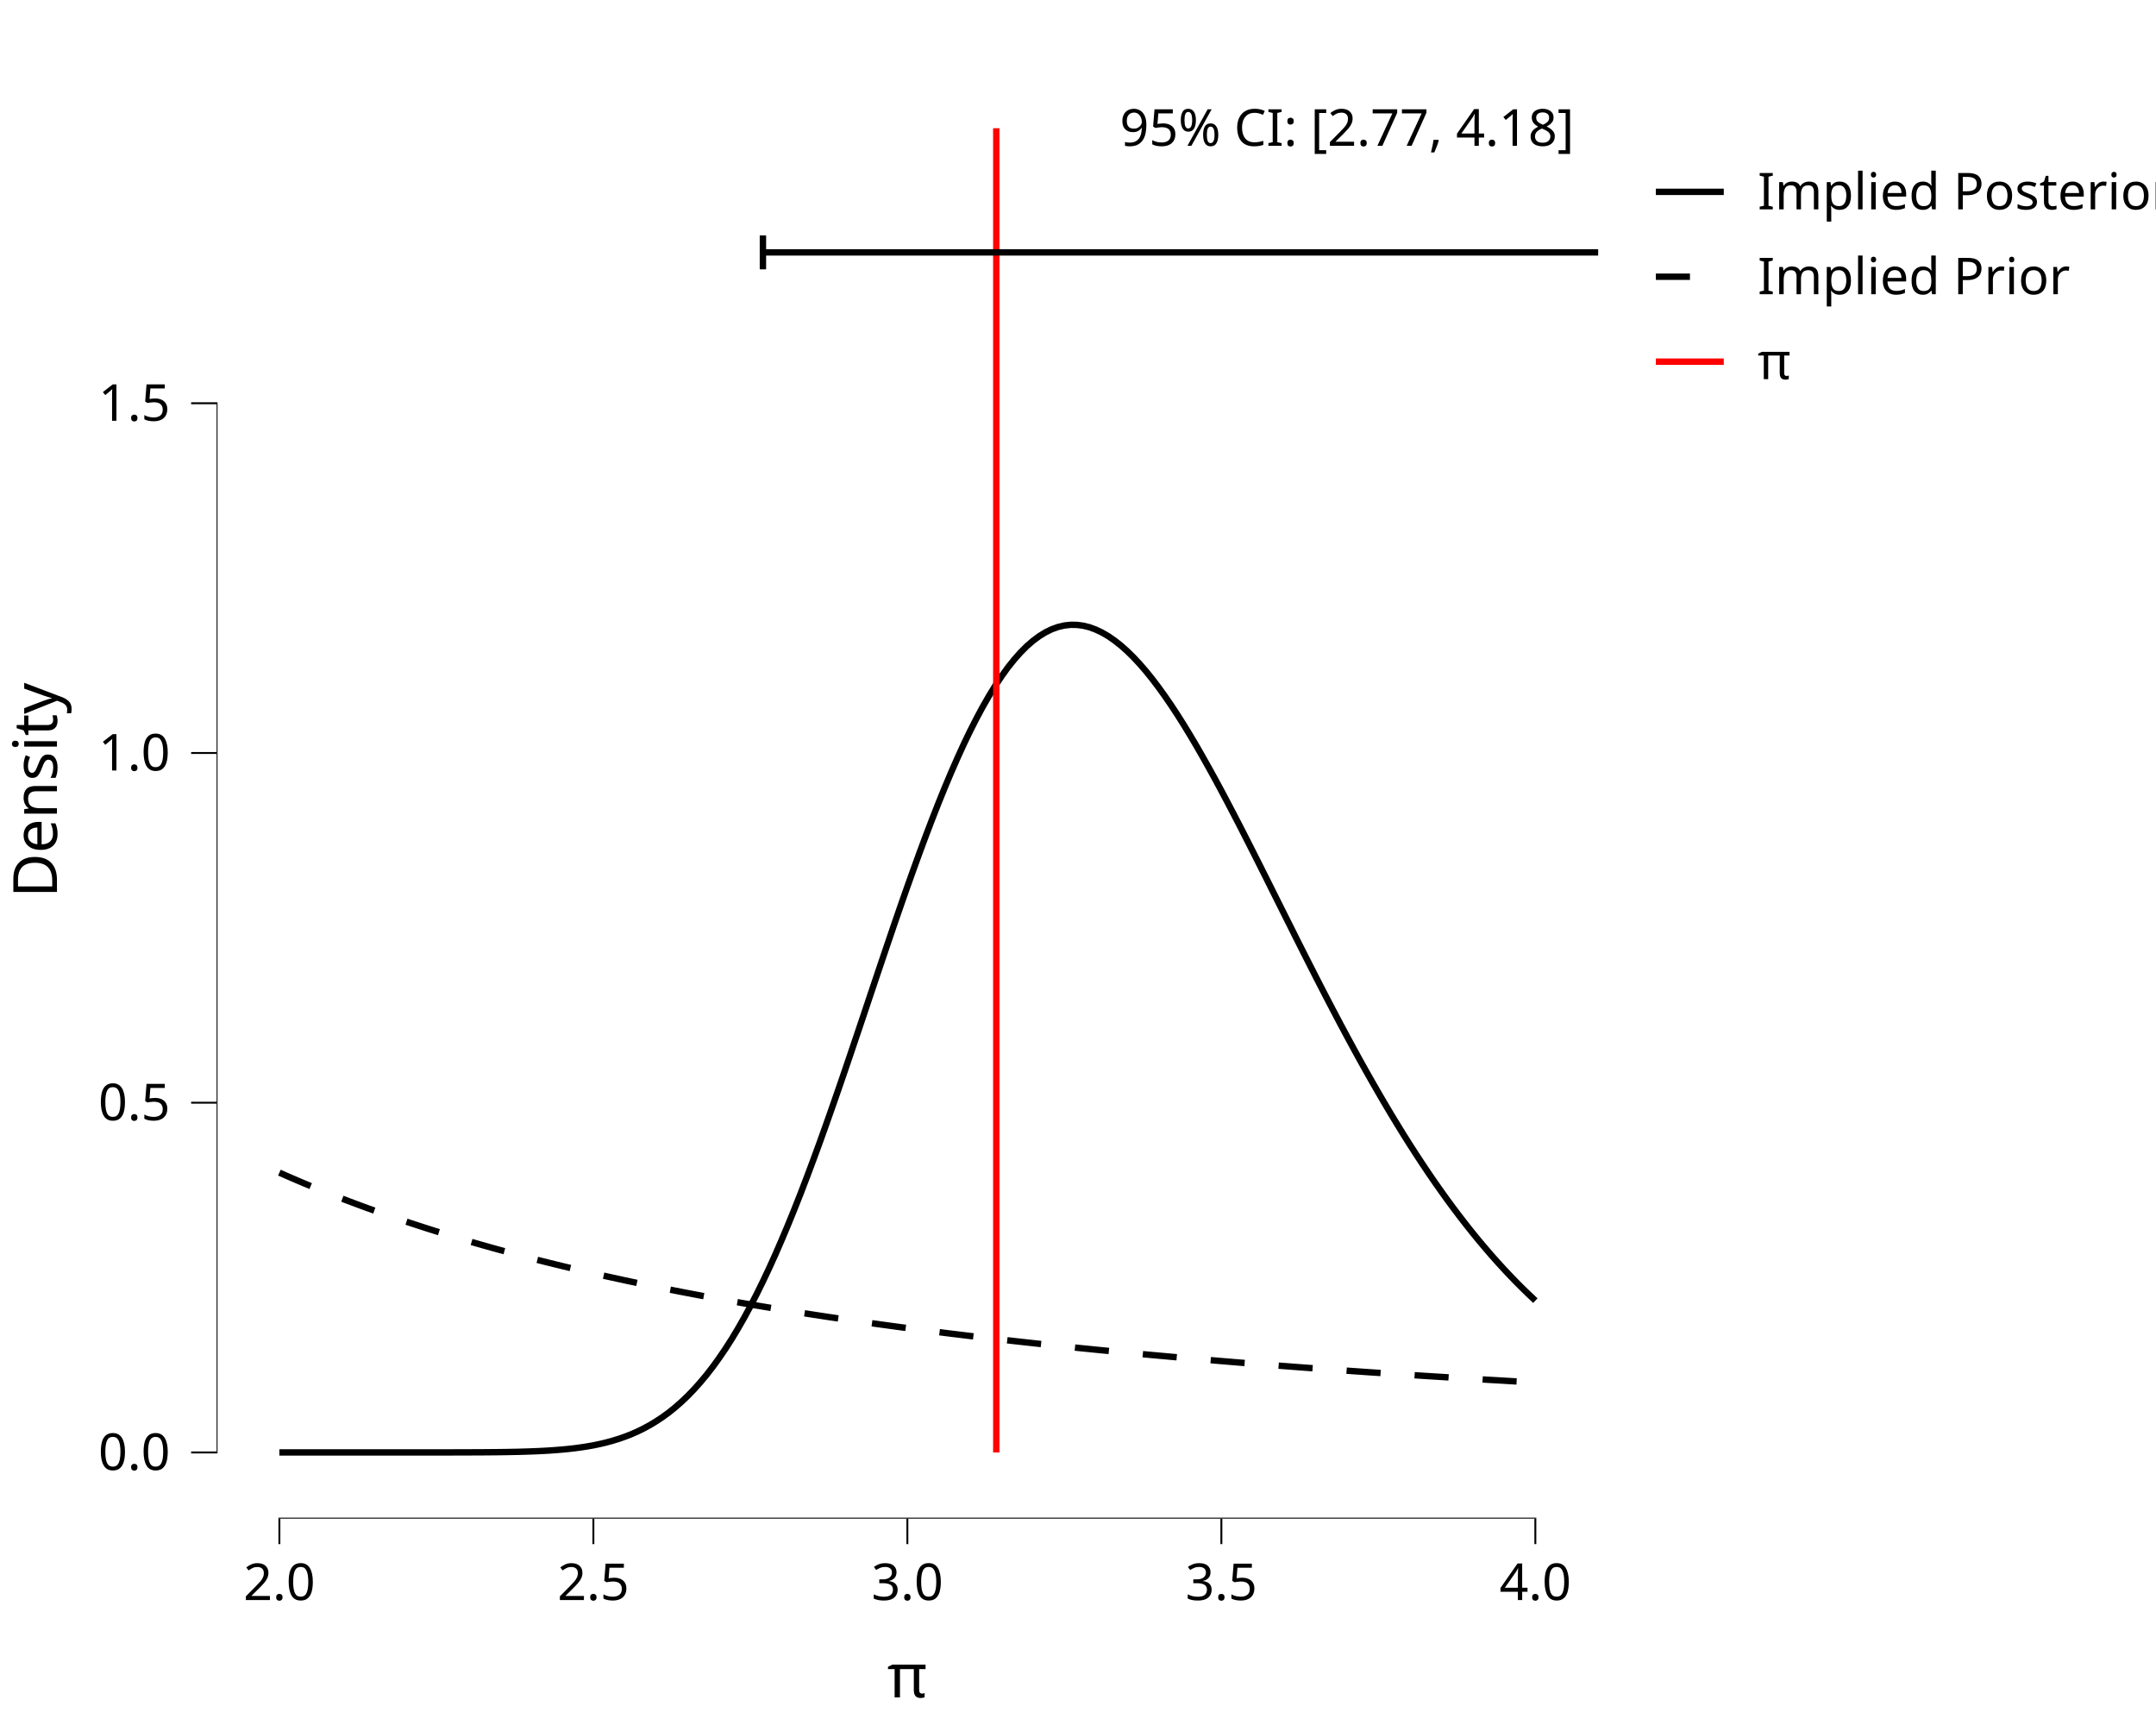
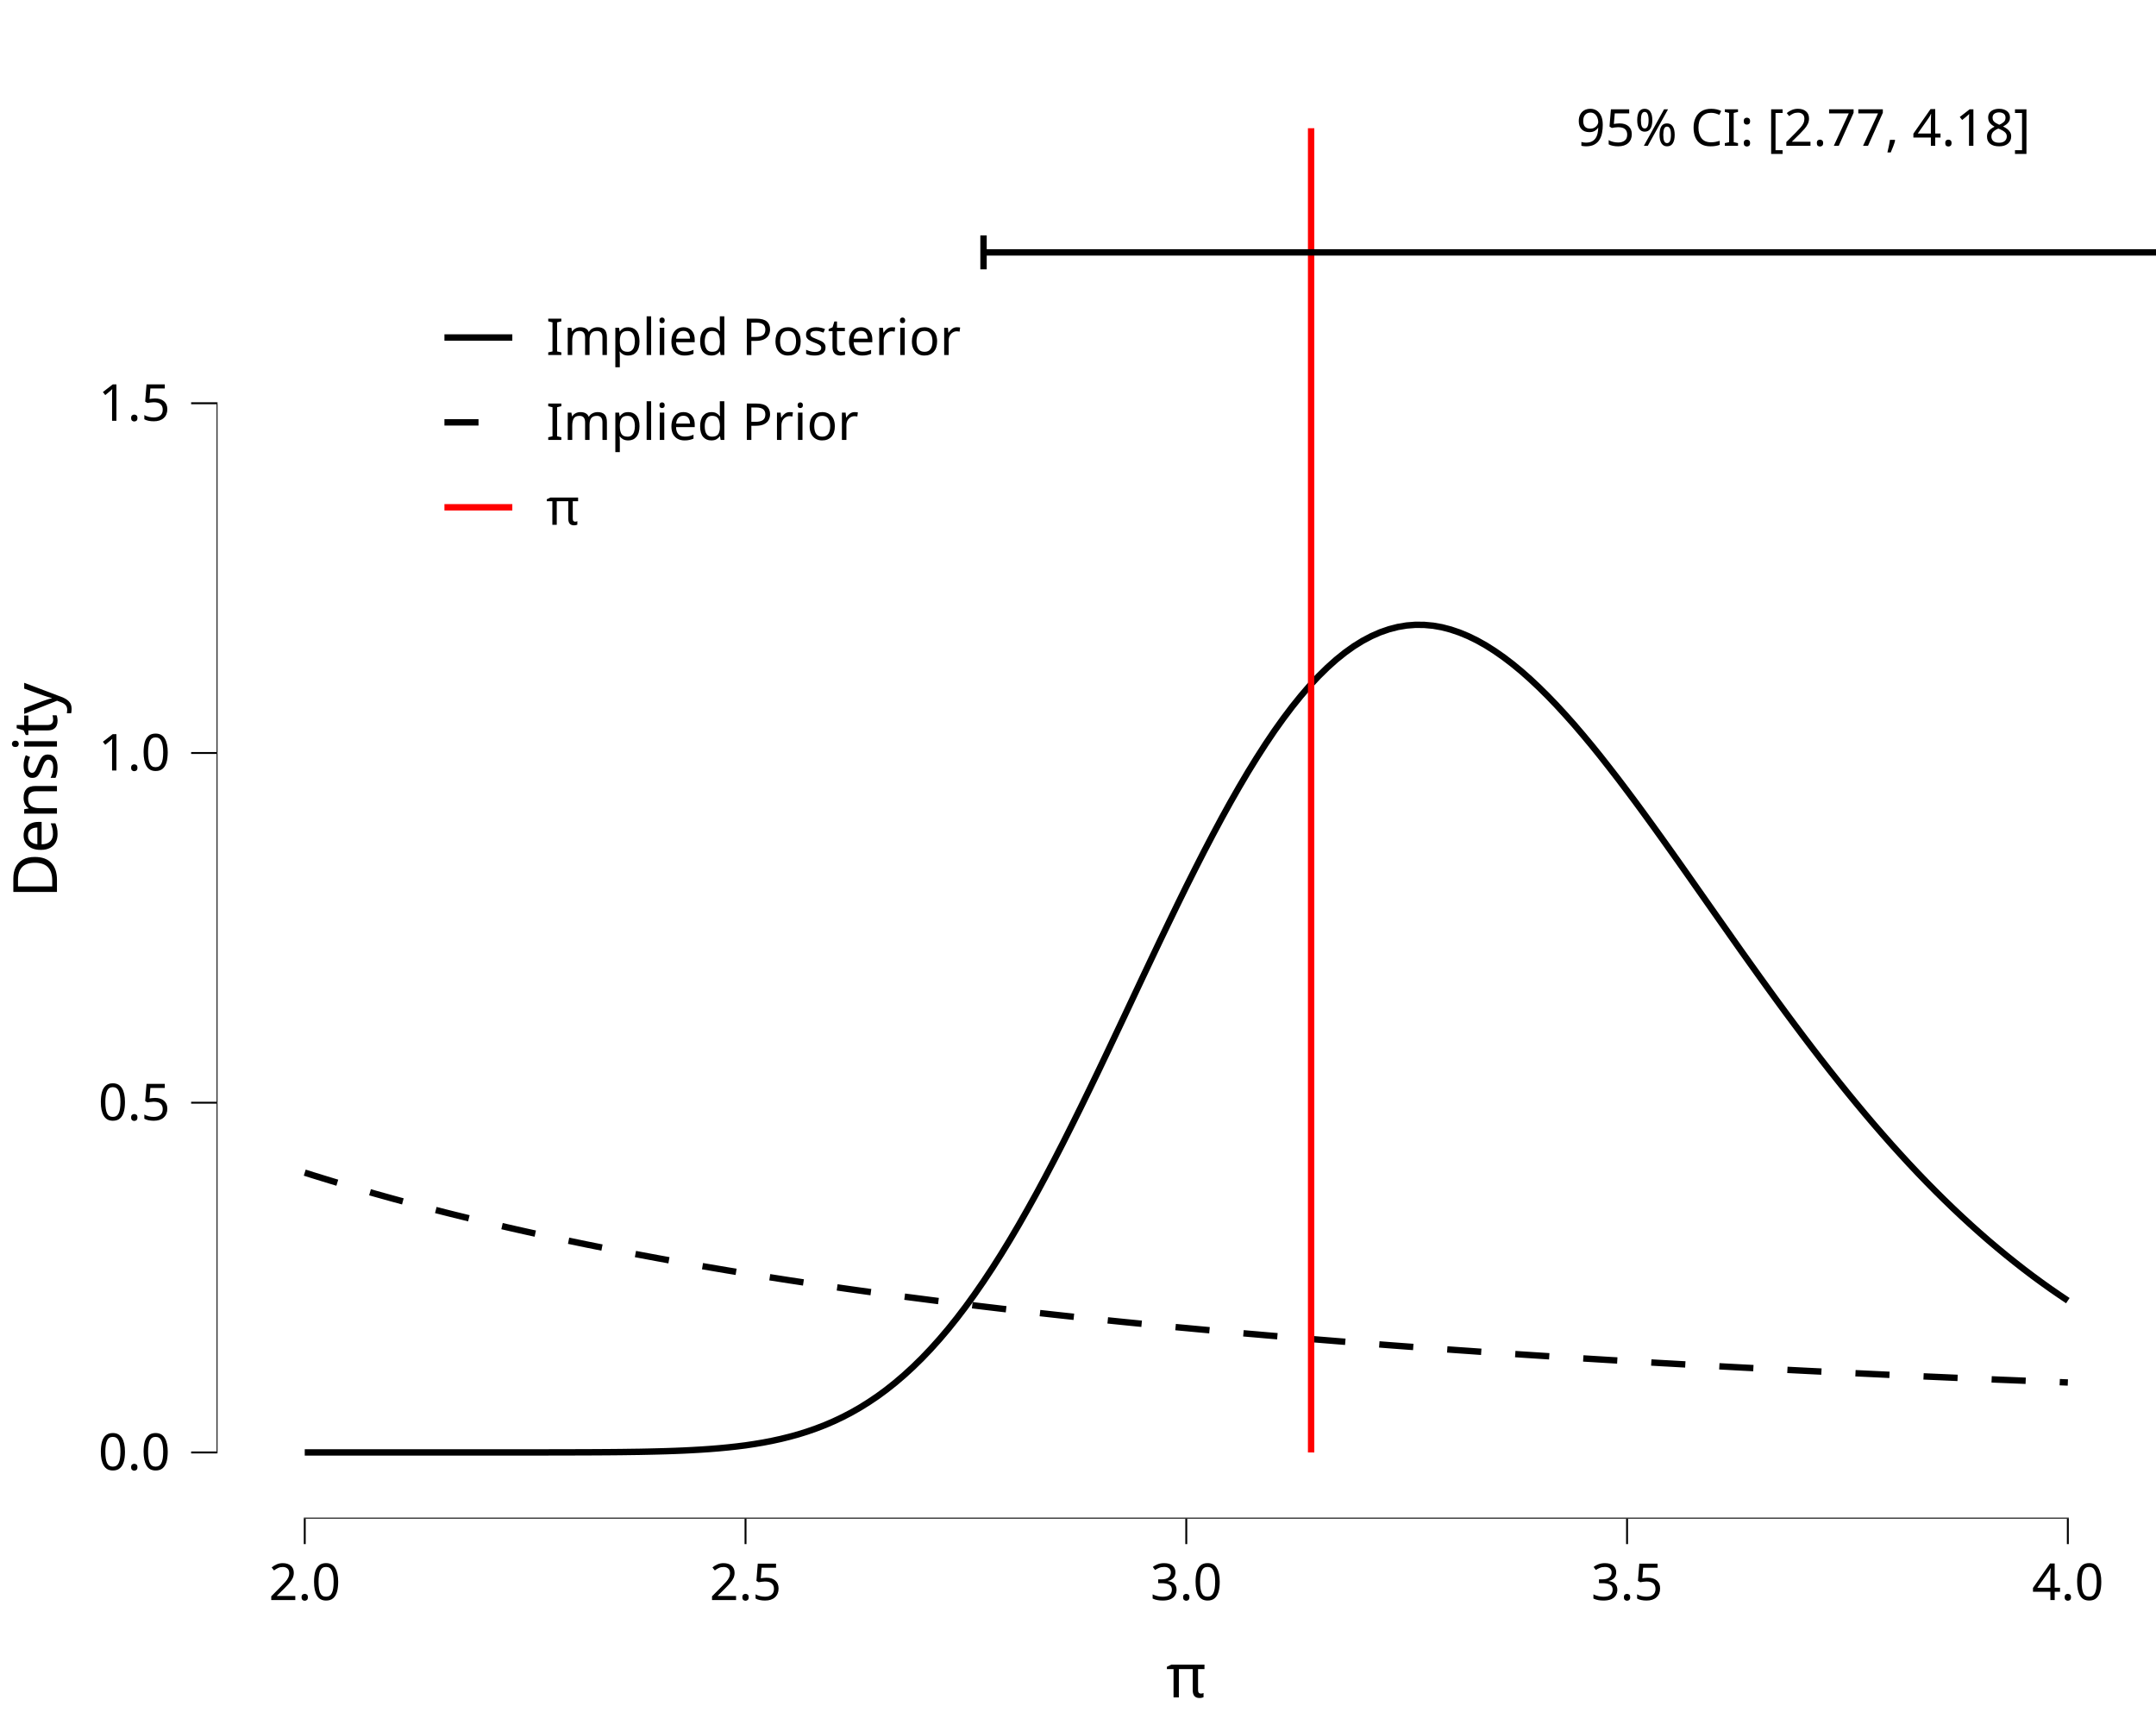
<svg xmlns="http://www.w3.org/2000/svg" class="svglite" data-engine-version="2.0" width="720.00pt" height="576.00pt" viewBox="0 0 720.00 576.00">
  <defs>
    <style type="text/css">
    .svglite line, .svglite polyline, .svglite polygon, .svglite path, .svglite rect, .svglite circle {
      fill: none;
      stroke: #000000;
      stroke-linecap: round;
      stroke-linejoin: round;
      stroke-miterlimit: 10.00;
    }
  </style>
  </defs>
  <rect width="100%" height="100%" style="stroke: none; fill: #FFFFFF;" />
  <defs>
    <clipPath id="cpMC4wMHw3MjAuMDB8MC4wMHw1NzYuMDA=">
      <rect x="0.00" y="0.00" width="720.00" height="576.00" />
    </clipPath>
  </defs>
  <g clip-path="url(#cpMC4wMHw3MjAuMDB8MC4wMHw1NzYuMDA=)">
    <rect x="0.00" y="0.00" width="720.00" height="576.00" style="stroke-width: 10.67; stroke: none;" />
  </g>
  <defs>
-     <clipPath id="cpNzIuMzN8NTMzLjcxfDIwLjcxfDUwNy4wOQ==">
-       <rect x="72.33" y="20.71" width="461.38" height="486.39" />
+     <clipPath id="cpNzIuMzN8NzIwLjAwfDIwLjcxfDUwNy4wOQ==">
+       <rect x="72.33" y="20.71" width="647.67" height="486.39" />
    </clipPath>
  </defs>
-   <g clip-path="url(#cpNzIuMzN8NTMzLjcxfDIwLjcxfDUwNy4wOQ==)">
-     <rect x="72.33" y="20.71" width="461.38" height="486.39" style="stroke-width: 10.67; stroke: none;" />
-     <polyline points="93.30,484.99 95.40,484.99 97.50,484.99 99.59,484.99 101.69,484.99 103.79,484.99 105.88,484.99 107.98,484.99 110.08,484.99 112.18,484.99 114.27,484.99 116.37,484.99 118.47,484.99 120.56,484.99 122.66,484.99 124.76,484.99 126.86,484.99 128.95,484.99 131.05,484.99 133.15,484.99 135.24,484.98 137.34,484.98 139.44,484.98 141.54,484.98 143.63,484.98 145.73,484.98 147.83,484.98 149.92,484.98 152.02,484.97 154.12,484.97 156.22,484.96 158.31,484.95 160.41,484.94 162.51,484.93 164.60,484.91 166.70,484.89 168.80,484.86 170.90,484.82 172.99,484.78 175.09,484.72 177.19,484.65 179.29,484.57 181.38,484.47 183.48,484.35 185.58,484.20 187.67,484.03 189.77,483.83 191.87,483.59 193.97,483.31 196.06,482.99 198.16,482.62 200.26,482.18 202.35,481.69 204.45,481.12 206.55,480.48 208.65,479.75 210.74,478.94 212.84,478.02 214.94,476.99 217.03,475.86 219.13,474.59 221.23,473.20 223.33,471.67 225.42,469.99 227.52,468.15 229.62,466.16 231.71,464.00 233.81,461.66 235.91,459.14 238.01,456.44 240.10,453.55 242.20,450.47 244.30,447.20 246.39,443.73 248.49,440.06 250.59,436.19 252.69,432.12 254.78,427.87 256.88,423.42 258.98,418.79 261.07,413.97 263.17,408.98 265.27,403.82 267.37,398.51 269.46,393.05 271.56,387.44 273.66,381.72 275.75,375.87 277.85,369.92 279.95,363.89 282.05,357.78 284.14,351.61 286.24,345.40 288.34,339.16 290.43,332.91 292.53,326.66 294.63,320.43 296.73,314.24 298.82,308.10 300.92,302.03 303.02,296.04 305.12,290.16 307.21,284.39 309.31,278.75 311.41,273.25 313.50,267.92 315.60,262.75 317.70,257.77 319.80,252.99 321.89,248.41 323.99,244.05 326.09,239.92 328.18,236.02 330.28,232.36 332.38,228.95 334.48,225.80 336.57,222.90 338.67,220.27 340.77,217.90 342.86,215.80 344.96,213.98 347.06,212.42 349.16,211.13 351.25,210.11 353.35,209.35 355.45,208.86 357.54,208.63 359.64,208.66 361.74,208.93 363.84,209.45 365.93,210.22 368.03,211.22 370.13,212.44 372.22,213.89 374.32,215.54 376.42,217.41 378.52,219.47 380.61,221.71 382.71,224.14 384.81,226.74 386.90,229.50 389.00,232.42 391.10,235.47 393.20,238.67 395.29,241.98 397.39,245.42 399.49,248.96 401.58,252.60 403.68,256.34 405.78,260.15 407.88,264.04 409.97,267.99 412.07,272.00 414.17,276.05 416.26,280.15 418.36,284.28 420.46,288.44 422.56,292.62 424.65,296.81 426.75,301.01 428.85,305.20 430.95,309.39 433.04,313.57 435.14,317.74 437.24,321.88 439.33,325.99 441.43,330.08 443.53,334.13 445.63,338.14 447.72,342.11 449.82,346.03 451.92,349.91 454.01,353.73 456.11,357.49 458.21,361.20 460.31,364.85 462.40,368.44 464.50,371.97 466.60,375.43 468.69,378.83 470.79,382.16 472.89,385.42 474.99,388.62 477.08,391.74 479.18,394.80 481.28,397.78 483.37,400.70 485.47,403.54 487.57,406.31 489.67,409.02 491.76,411.65 493.86,414.22 495.96,416.71 498.05,419.14 500.15,421.50 502.25,423.80 504.35,426.03 506.44,428.19 508.54,430.29 510.64,432.32 512.73,434.30 " style="stroke-width: 2.13; stroke-linecap: butt;" />
-     <polyline points="93.30,391.56 95.40,392.49 97.50,393.40 99.59,394.30 101.69,395.19 103.79,396.06 105.88,396.92 107.98,397.77 110.08,398.61 112.18,399.43 114.27,400.25 116.37,401.05 118.47,401.84 120.56,402.62 122.66,403.39 124.76,404.14 126.86,404.89 128.95,405.63 131.05,406.35 133.15,407.07 135.24,407.78 137.34,408.47 139.44,409.16 141.54,409.84 143.63,410.51 145.73,411.17 147.83,411.82 149.92,412.46 152.02,413.10 154.12,413.73 156.22,414.34 158.31,414.95 160.41,415.56 162.51,416.15 164.60,416.74 166.70,417.32 168.80,417.89 170.90,418.46 172.99,419.01 175.09,419.56 177.19,420.11 179.29,420.65 181.38,421.18 183.48,421.70 185.58,422.22 187.67,422.73 189.77,423.23 191.87,423.73 193.97,424.23 196.06,424.71 198.16,425.19 200.26,425.67 202.35,426.14 204.45,426.60 206.55,427.06 208.65,427.52 210.74,427.96 212.84,428.41 214.94,428.85 217.03,429.28 219.13,429.71 221.23,430.13 223.33,430.55 225.42,430.96 227.52,431.37 229.62,431.77 231.71,432.17 233.81,432.57 235.91,432.96 238.01,433.34 240.10,433.72 242.20,434.10 244.30,434.48 246.39,434.84 248.49,435.21 250.59,435.57 252.69,435.93 254.78,436.28 256.88,436.63 258.98,436.98 261.07,437.32 263.17,437.66 265.27,437.99 267.37,438.33 269.46,438.65 271.56,438.98 273.66,439.30 275.75,439.62 277.85,439.93 279.95,440.24 282.05,440.55 284.14,440.86 286.24,441.16 288.34,441.46 290.43,441.75 292.53,442.04 294.63,442.33 296.73,442.62 298.82,442.90 300.92,443.19 303.02,443.46 305.12,443.74 307.21,444.01 309.31,444.28 311.41,444.55 313.50,444.81 315.60,445.08 317.70,445.34 319.80,445.59 321.89,445.85 323.99,446.10 326.09,446.35 328.18,446.60 330.28,446.84 332.38,447.08 334.48,447.32 336.57,447.56 338.67,447.80 340.77,448.03 342.86,448.26 344.96,448.49 347.06,448.72 349.16,448.94 351.25,449.17 353.35,449.39 355.45,449.61 357.54,449.82 359.64,450.04 361.74,450.25 363.84,450.46 365.93,450.67 368.03,450.88 370.13,451.08 372.22,451.29 374.32,451.49 376.42,451.69 378.52,451.88 380.61,452.08 382.71,452.28 384.81,452.47 386.90,452.66 389.00,452.85 391.10,453.04 393.20,453.22 395.29,453.41 397.39,453.59 399.49,453.77 401.58,453.95 403.68,454.13 405.78,454.30 407.88,454.48 409.97,454.65 412.07,454.83 414.17,455.00 416.26,455.17 418.36,455.33 420.46,455.50 422.56,455.66 424.65,455.83 426.75,455.99 428.85,456.15 430.95,456.31 433.04,456.47 435.14,456.63 437.24,456.78 439.33,456.94 441.43,457.09 443.53,457.24 445.63,457.39 447.72,457.54 449.82,457.69 451.92,457.84 454.01,457.98 456.11,458.13 458.21,458.27 460.31,458.41 462.40,458.55 464.50,458.69 466.60,458.83 468.69,458.97 470.79,459.11 472.89,459.24 474.99,459.38 477.08,459.51 479.18,459.64 481.28,459.77 483.37,459.90 485.47,460.03 487.57,460.16 489.67,460.29 491.76,460.42 493.86,460.54 495.96,460.67 498.05,460.79 500.15,460.91 502.25,461.03 504.35,461.16 506.44,461.28 508.54,461.39 510.64,461.51 512.73,461.63 " style="stroke-width: 2.13; stroke-dasharray: 11.38,11.38; stroke-linecap: butt;" />
-     <polyline points="332.71,484.99 332.71,480.52 332.71,476.05 332.71,471.59 332.71,467.12 332.71,462.65 332.71,458.19 332.71,453.72 332.71,449.25 332.71,444.79 332.71,440.32 332.71,435.86 332.71,431.39 332.71,426.92 332.71,422.46 332.71,417.99 332.71,413.52 332.71,409.06 332.71,404.59 332.71,400.12 332.71,395.66 332.71,391.19 332.71,386.73 332.71,382.26 332.71,377.79 332.71,373.33 332.71,368.86 332.71,364.39 332.71,359.93 332.71,355.46 332.71,350.99 332.71,346.53 332.71,342.06 332.71,337.60 332.71,333.13 332.71,328.66 332.71,324.20 332.71,319.73 332.71,315.26 332.71,310.80 332.71,306.33 332.71,301.87 332.71,297.40 332.71,292.93 332.71,288.47 332.71,284.00 332.71,279.53 332.71,275.07 332.71,270.60 332.71,266.13 332.71,261.67 332.71,257.20 332.71,252.74 332.71,248.27 332.71,243.80 332.71,239.34 332.71,234.87 332.71,230.40 332.71,225.94 332.71,221.47 332.71,217.00 332.71,212.54 332.71,208.07 332.71,203.61 332.71,199.14 332.71,194.67 332.71,190.21 332.71,185.74 332.71,181.27 332.71,176.81 332.71,172.34 332.71,167.87 332.71,163.41 332.71,158.94 332.71,154.48 332.71,150.01 332.71,145.54 332.71,141.08 332.71,136.61 332.71,132.14 332.71,127.68 332.71,123.21 332.71,118.74 332.71,114.28 332.71,109.81 332.71,105.35 332.71,100.88 332.71,96.41 332.71,91.95 332.71,87.48 332.71,83.01 332.71,78.55 332.71,74.08 332.71,69.61 332.71,65.15 332.71,60.68 332.71,56.22 332.71,51.75 332.71,47.28 332.71,42.82 " style="stroke-width: 2.13; stroke: #FF0000; stroke-linecap: butt;" />
-     <line x1="92.98" y1="507.09" x2="513.05" y2="507.09" style="stroke-width: 0.64; stroke-linecap: butt;" />
+   <g clip-path="url(#cpNzIuMzN8NzIwLjAwfDIwLjcxfDUwNy4wOQ==)">
+     <rect x="72.33" y="20.71" width="647.67" height="486.39" style="stroke-width: 10.67; stroke: none;" />
+     <polyline points="101.77,484.99 104.71,484.99 107.66,484.99 110.60,484.99 113.54,484.99 116.49,484.99 119.43,484.99 122.38,484.99 125.32,484.99 128.26,484.99 131.21,484.99 134.15,484.99 137.10,484.99 140.04,484.99 142.98,484.99 145.93,484.99 148.87,484.99 151.82,484.99 154.76,484.99 157.70,484.99 160.65,484.98 163.59,484.98 166.54,484.98 169.48,484.98 172.42,484.98 175.37,484.98 178.31,484.98 181.26,484.98 184.20,484.97 187.14,484.97 190.09,484.96 193.03,484.95 195.98,484.94 198.92,484.93 201.86,484.91 204.81,484.89 207.75,484.86 210.70,484.82 213.64,484.78 216.58,484.72 219.53,484.65 222.47,484.57 225.42,484.47 228.36,484.35 231.30,484.20 234.25,484.03 237.19,483.83 240.14,483.59 243.08,483.31 246.02,482.99 248.97,482.62 251.91,482.18 254.85,481.69 257.80,481.12 260.74,480.48 263.69,479.75 266.63,478.94 269.57,478.02 272.52,476.99 275.46,475.86 278.41,474.59 281.35,473.20 284.29,471.67 287.24,469.99 290.18,468.15 293.13,466.16 296.07,464.00 299.01,461.66 301.96,459.14 304.90,456.44 307.85,453.55 310.79,450.47 313.73,447.20 316.68,443.73 319.62,440.06 322.57,436.19 325.51,432.12 328.45,427.87 331.40,423.42 334.34,418.79 337.29,413.97 340.23,408.98 343.17,403.82 346.12,398.51 349.06,393.05 352.01,387.44 354.95,381.72 357.89,375.87 360.84,369.92 363.78,363.89 366.73,357.78 369.67,351.61 372.61,345.40 375.56,339.16 378.50,332.91 381.44,326.66 384.39,320.43 387.33,314.24 390.28,308.10 393.22,302.03 396.16,296.04 399.11,290.16 402.05,284.39 405.00,278.75 407.94,273.25 410.88,267.92 413.83,262.75 416.77,257.77 419.72,252.99 422.66,248.41 425.60,244.05 428.55,239.92 431.49,236.02 434.44,232.36 437.38,228.95 440.32,225.80 443.27,222.90 446.21,220.27 449.16,217.90 452.10,215.80 455.04,213.98 457.99,212.42 460.93,211.13 463.88,210.11 466.82,209.35 469.76,208.86 472.71,208.63 475.65,208.66 478.60,208.93 481.54,209.45 484.48,210.22 487.43,211.22 490.37,212.44 493.32,213.89 496.26,215.54 499.20,217.41 502.15,219.47 505.09,221.71 508.04,224.14 510.98,226.74 513.92,229.50 516.87,232.42 519.81,235.47 522.75,238.67 525.70,241.98 528.64,245.42 531.59,248.96 534.53,252.60 537.47,256.34 540.42,260.15 543.36,264.04 546.31,267.99 549.25,272.00 552.19,276.05 555.14,280.15 558.08,284.28 561.03,288.44 563.97,292.62 566.91,296.81 569.86,301.01 572.80,305.20 575.75,309.39 578.69,313.57 581.63,317.74 584.58,321.88 587.52,325.99 590.47,330.08 593.41,334.13 596.35,338.14 599.30,342.11 602.24,346.03 605.19,349.91 608.13,353.73 611.07,357.49 614.02,361.20 616.96,364.85 619.91,368.44 622.85,371.97 625.79,375.43 628.74,378.83 631.68,382.16 634.63,385.42 637.57,388.62 640.51,391.74 643.46,394.80 646.40,397.78 649.35,400.70 652.29,403.54 655.23,406.31 658.18,409.02 661.12,411.65 664.06,414.22 667.01,416.71 669.95,419.14 672.90,421.50 675.84,423.80 678.78,426.03 681.73,428.19 684.67,430.29 687.62,432.32 690.56,434.30 " style="stroke-width: 2.13; stroke-linecap: butt;" />
+     <polyline points="101.77,391.56 104.71,392.49 107.66,393.40 110.60,394.30 113.54,395.19 116.49,396.06 119.43,396.92 122.38,397.77 125.32,398.61 128.26,399.43 131.21,400.25 134.15,401.05 137.10,401.84 140.04,402.62 142.98,403.39 145.93,404.14 148.87,404.89 151.82,405.63 154.76,406.35 157.70,407.07 160.65,407.78 163.59,408.47 166.54,409.16 169.48,409.84 172.42,410.51 175.37,411.17 178.31,411.82 181.26,412.46 184.20,413.10 187.14,413.73 190.09,414.34 193.03,414.95 195.98,415.56 198.92,416.15 201.86,416.74 204.81,417.32 207.75,417.89 210.70,418.46 213.64,419.01 216.58,419.56 219.53,420.11 222.47,420.65 225.42,421.18 228.36,421.70 231.30,422.22 234.25,422.73 237.19,423.23 240.14,423.73 243.08,424.23 246.02,424.71 248.97,425.19 251.91,425.67 254.85,426.14 257.80,426.60 260.74,427.06 263.69,427.52 266.63,427.96 269.57,428.41 272.52,428.85 275.46,429.28 278.41,429.71 281.35,430.13 284.29,430.55 287.24,430.96 290.18,431.37 293.13,431.77 296.07,432.17 299.01,432.57 301.96,432.96 304.90,433.34 307.85,433.72 310.79,434.10 313.73,434.48 316.68,434.84 319.62,435.21 322.57,435.57 325.51,435.93 328.45,436.28 331.40,436.63 334.34,436.98 337.29,437.32 340.23,437.66 343.17,437.99 346.12,438.33 349.06,438.65 352.01,438.98 354.95,439.30 357.89,439.62 360.84,439.93 363.78,440.24 366.73,440.55 369.67,440.86 372.61,441.16 375.56,441.46 378.50,441.75 381.44,442.04 384.39,442.33 387.33,442.62 390.28,442.90 393.22,443.19 396.16,443.46 399.11,443.74 402.05,444.01 405.00,444.28 407.94,444.55 410.88,444.81 413.83,445.08 416.77,445.34 419.72,445.59 422.66,445.85 425.60,446.10 428.55,446.35 431.49,446.60 434.44,446.84 437.38,447.08 440.32,447.32 443.27,447.56 446.21,447.80 449.16,448.03 452.10,448.26 455.04,448.49 457.99,448.72 460.93,448.94 463.88,449.17 466.82,449.39 469.76,449.61 472.71,449.82 475.65,450.04 478.60,450.25 481.54,450.46 484.48,450.67 487.43,450.88 490.37,451.08 493.32,451.29 496.26,451.49 499.20,451.69 502.15,451.88 505.09,452.08 508.04,452.28 510.98,452.47 513.92,452.66 516.87,452.85 519.81,453.04 522.75,453.22 525.70,453.41 528.64,453.59 531.59,453.77 534.53,453.95 537.47,454.13 540.42,454.30 543.36,454.48 546.31,454.65 549.25,454.83 552.19,455.00 555.14,455.17 558.08,455.33 561.03,455.50 563.97,455.66 566.91,455.83 569.86,455.99 572.80,456.15 575.75,456.31 578.69,456.47 581.63,456.63 584.58,456.78 587.52,456.94 590.47,457.09 593.41,457.24 596.35,457.39 599.30,457.54 602.24,457.69 605.19,457.84 608.13,457.98 611.07,458.13 614.02,458.27 616.96,458.41 619.91,458.55 622.85,458.69 625.79,458.83 628.74,458.97 631.68,459.11 634.63,459.24 637.57,459.38 640.51,459.51 643.46,459.64 646.40,459.77 649.35,459.90 652.29,460.03 655.23,460.16 658.18,460.29 661.12,460.42 664.06,460.54 667.01,460.67 669.95,460.79 672.90,460.91 675.84,461.03 678.78,461.16 681.73,461.28 684.67,461.39 687.62,461.51 690.56,461.63 " style="stroke-width: 2.13; stroke-dasharray: 11.38,11.38; stroke-linecap: butt;" />
+     <polyline points="437.85,484.99 437.85,480.52 437.85,476.05 437.85,471.59 437.85,467.12 437.85,462.65 437.85,458.19 437.85,453.72 437.85,449.25 437.85,444.79 437.85,440.32 437.85,435.86 437.85,431.39 437.85,426.92 437.85,422.46 437.85,417.99 437.85,413.52 437.85,409.06 437.85,404.59 437.85,400.12 437.85,395.66 437.85,391.19 437.85,386.73 437.85,382.26 437.85,377.79 437.85,373.33 437.85,368.86 437.85,364.39 437.85,359.93 437.85,355.46 437.85,350.99 437.85,346.53 437.85,342.06 437.85,337.60 437.85,333.13 437.85,328.66 437.85,324.20 437.85,319.73 437.85,315.26 437.85,310.80 437.85,306.33 437.85,301.87 437.85,297.40 437.85,292.93 437.85,288.47 437.85,284.00 437.85,279.53 437.85,275.07 437.85,270.60 437.85,266.13 437.85,261.67 437.85,257.20 437.85,252.74 437.85,248.27 437.85,243.80 437.85,239.34 437.85,234.87 437.85,230.40 437.85,225.94 437.85,221.47 437.85,217.00 437.85,212.54 437.85,208.07 437.85,203.61 437.85,199.14 437.85,194.67 437.85,190.21 437.85,185.74 437.85,181.27 437.85,176.81 437.85,172.34 437.85,167.87 437.85,163.41 437.85,158.94 437.85,154.48 437.85,150.01 437.85,145.54 437.85,141.08 437.85,136.61 437.85,132.14 437.85,127.68 437.85,123.21 437.85,118.74 437.85,114.28 437.85,109.81 437.85,105.35 437.85,100.88 437.85,96.41 437.85,91.95 437.85,87.48 437.85,83.01 437.85,78.55 437.85,74.08 437.85,69.61 437.85,65.15 437.85,60.68 437.85,56.22 437.85,51.75 437.85,47.28 437.85,42.82 " style="stroke-width: 2.13; stroke: #FF0000; stroke-linecap: butt;" />
+     <line x1="101.45" y1="507.09" x2="690.88" y2="507.09" style="stroke-width: 0.64; stroke-linecap: butt;" />
    <line x1="72.33" y1="485.30" x2="72.33" y2="134.33" style="stroke-width: 0.64; stroke-linecap: butt;" />
-     <text x="449.82" y="48.69" text-anchor="middle" style="font-size: 17.07px; font-family: sans;" textLength="150.90px" lengthAdjust="spacingAndGlyphs">95% CI: [2.77, 4.18]</text>
-     <line x1="254.78" y1="84.27" x2="550.48" y2="84.27" style="stroke-width: 2.13; stroke-linecap: butt;" />
-     <polyline points="254.78,78.60 254.78,84.27 254.78,89.94 " style="stroke-width: 2.13; stroke-linecap: butt;" />
-     <polyline points="550.48,89.94 550.48,84.27 550.48,78.60 " style="stroke-width: 2.13; stroke-linecap: butt;" />
-     <rect x="72.33" y="20.71" width="461.38" height="486.39" style="stroke-width: 0.00; stroke: none;" />
+     <text x="602.24" y="48.69" text-anchor="middle" style="font-size: 17.07px; font-family: sans;" textLength="150.90px" lengthAdjust="spacingAndGlyphs">95% CI: [2.77, 4.18]</text>
+     <line x1="328.45" y1="84.27" x2="743.55" y2="84.27" style="stroke-width: 2.13; stroke-linecap: butt;" />
+     <polyline points="328.45,78.60 328.45,84.27 328.45,89.94 " style="stroke-width: 2.13; stroke-linecap: butt;" />
+     <polyline points="743.55,89.94 743.55,84.27 743.55,78.60 " style="stroke-width: 2.13; stroke-linecap: butt;" />
+     <rect x="72.33" y="20.71" width="647.67" height="486.39" style="stroke-width: 0.00; stroke: none;" />
  </g>
  <g clip-path="url(#cpMC4wMHw3MjAuMDB8MC4wMHw1NzYuMDA=)">
    <polyline points="72.33,507.09 72.33,20.71 " style="stroke-width: 0.00; stroke: none; stroke-linecap: butt;" />
    <text x="56.85" y="490.84" text-anchor="end" style="font-size: 17.00px; font-family: sans;" textLength="23.63px" lengthAdjust="spacingAndGlyphs">0.0</text>
    <text x="56.85" y="374.06" text-anchor="end" style="font-size: 17.00px; font-family: sans;" textLength="23.63px" lengthAdjust="spacingAndGlyphs">0.5</text>
    <text x="56.85" y="257.28" text-anchor="end" style="font-size: 17.00px; font-family: sans;" textLength="23.63px" lengthAdjust="spacingAndGlyphs">1.0</text>
    <text x="56.85" y="140.50" text-anchor="end" style="font-size: 17.00px; font-family: sans;" textLength="23.63px" lengthAdjust="spacingAndGlyphs">1.5</text>
    <polyline points="63.83,484.99 72.33,484.99 " style="stroke-width: 0.64; stroke-linecap: butt;" />
    <polyline points="63.83,368.21 72.33,368.21 " style="stroke-width: 0.64; stroke-linecap: butt;" />
    <polyline points="63.83,251.43 72.33,251.43 " style="stroke-width: 0.64; stroke-linecap: butt;" />
    <polyline points="63.83,134.65 72.33,134.65 " style="stroke-width: 0.64; stroke-linecap: butt;" />
-     <polyline points="72.33,507.09 533.71,507.09 " style="stroke-width: 0.00; stroke: none; stroke-linecap: butt;" />
-     <polyline points="93.30,515.60 93.30,507.09 " style="stroke-width: 0.64; stroke-linecap: butt;" />
-     <polyline points="198.16,515.60 198.16,507.09 " style="stroke-width: 0.64; stroke-linecap: butt;" />
-     <polyline points="303.02,515.60 303.02,507.09 " style="stroke-width: 0.64; stroke-linecap: butt;" />
-     <polyline points="407.88,515.60 407.88,507.09 " style="stroke-width: 0.64; stroke-linecap: butt;" />
-     <polyline points="512.73,515.60 512.73,507.09 " style="stroke-width: 0.64; stroke-linecap: butt;" />
-     <text x="93.30" y="534.27" text-anchor="middle" style="font-size: 17.00px; font-family: sans;" textLength="23.63px" lengthAdjust="spacingAndGlyphs">2.0</text>
-     <text x="198.16" y="534.27" text-anchor="middle" style="font-size: 17.00px; font-family: sans;" textLength="23.63px" lengthAdjust="spacingAndGlyphs">2.5</text>
-     <text x="303.02" y="534.27" text-anchor="middle" style="font-size: 17.00px; font-family: sans;" textLength="23.63px" lengthAdjust="spacingAndGlyphs">3.0</text>
-     <text x="407.88" y="534.27" text-anchor="middle" style="font-size: 17.00px; font-family: sans;" textLength="23.63px" lengthAdjust="spacingAndGlyphs">3.5</text>
-     <text x="512.73" y="534.27" text-anchor="middle" style="font-size: 17.00px; font-family: sans;" textLength="23.63px" lengthAdjust="spacingAndGlyphs">4.0</text>
-     <text x="303.02" y="566.78" text-anchor="middle" style="font-size: 20.40px; font-family: sans;" textLength="14.08px" lengthAdjust="spacingAndGlyphs">π</text>
+     <polyline points="72.33,507.09 720.00,507.09 " style="stroke-width: 0.00; stroke: none; stroke-linecap: butt;" />
+     <polyline points="101.77,515.60 101.77,507.09 " style="stroke-width: 0.64; stroke-linecap: butt;" />
+     <polyline points="248.97,515.60 248.97,507.09 " style="stroke-width: 0.64; stroke-linecap: butt;" />
+     <polyline points="396.16,515.60 396.16,507.09 " style="stroke-width: 0.64; stroke-linecap: butt;" />
+     <polyline points="543.36,515.60 543.36,507.09 " style="stroke-width: 0.64; stroke-linecap: butt;" />
+     <polyline points="690.56,515.60 690.56,507.09 " style="stroke-width: 0.64; stroke-linecap: butt;" />
+     <text x="101.77" y="534.27" text-anchor="middle" style="font-size: 17.00px; font-family: sans;" textLength="23.63px" lengthAdjust="spacingAndGlyphs">2.0</text>
+     <text x="248.97" y="534.27" text-anchor="middle" style="font-size: 17.00px; font-family: sans;" textLength="23.63px" lengthAdjust="spacingAndGlyphs">2.5</text>
+     <text x="396.16" y="534.27" text-anchor="middle" style="font-size: 17.00px; font-family: sans;" textLength="23.63px" lengthAdjust="spacingAndGlyphs">3.0</text>
+     <text x="543.36" y="534.27" text-anchor="middle" style="font-size: 17.00px; font-family: sans;" textLength="23.63px" lengthAdjust="spacingAndGlyphs">3.5</text>
+     <text x="690.56" y="534.27" text-anchor="middle" style="font-size: 17.00px; font-family: sans;" textLength="23.63px" lengthAdjust="spacingAndGlyphs">4.0</text>
+     <text x="396.16" y="566.78" text-anchor="middle" style="font-size: 20.40px; font-family: sans;" textLength="14.08px" lengthAdjust="spacingAndGlyphs">π</text>
    <text transform="translate(19.02,263.90) rotate(-90)" text-anchor="middle" style="font-size: 20.40px; font-family: sans;" textLength="68.04px" lengthAdjust="spacingAndGlyphs">Density</text>
-     <rect x="544.67" y="20.71" width="175.33" height="119.70" style="stroke-width: 0.75; stroke: none;" />
-     <rect x="544.67" y="20.71" width="175.33" height="119.70" style="stroke-width: 10.67; stroke: none;" />
-     <rect x="550.14" y="49.88" width="28.35" height="28.35" style="stroke-width: 10.67; stroke: none;" />
-     <line x1="552.98" y1="64.06" x2="575.66" y2="64.06" style="stroke-width: 2.13; stroke-linecap: butt;" />
-     <rect x="550.14" y="78.23" width="28.35" height="28.35" style="stroke-width: 10.67; stroke: none;" />
-     <line x1="552.98" y1="92.40" x2="575.66" y2="92.40" style="stroke-width: 2.13; stroke-dasharray: 11.38,11.38; stroke-linecap: butt;" />
-     <rect x="550.14" y="106.58" width="28.35" height="28.35" style="stroke-width: 10.67; stroke: none;" />
-     <line x1="552.98" y1="120.75" x2="575.66" y2="120.75" style="stroke-width: 2.13; stroke: #FF0000; stroke-linecap: butt;" />
-     <text x="586.96" y="69.91" style="font-size: 17.00px; font-family: sans;" textLength="127.56px" lengthAdjust="spacingAndGlyphs">Implied Posterior</text>
-     <text x="586.96" y="98.25" style="font-size: 17.00px; font-family: sans;" textLength="95.42px" lengthAdjust="spacingAndGlyphs">Implied Prior</text>
-     <text x="586.96" y="126.60" style="font-size: 17.00px; font-family: sans;" textLength="11.73px" lengthAdjust="spacingAndGlyphs">π</text>
+     <rect x="140.10" y="69.35" width="175.33" height="119.70" style="stroke-width: 0.75; stroke: none;" />
+     <rect x="140.10" y="69.35" width="175.33" height="119.70" style="stroke-width: 10.67; stroke: none;" />
+     <rect x="145.58" y="98.52" width="28.35" height="28.35" style="stroke-width: 10.67; stroke: none;" />
+     <line x1="148.42" y1="112.70" x2="171.09" y2="112.70" style="stroke-width: 2.13; stroke-linecap: butt;" />
+     <rect x="145.58" y="126.87" width="28.35" height="28.35" style="stroke-width: 10.67; stroke: none;" />
+     <line x1="148.42" y1="141.04" x2="171.09" y2="141.04" style="stroke-width: 2.13; stroke-dasharray: 11.38,11.38; stroke-linecap: butt;" />
+     <rect x="145.58" y="155.22" width="28.35" height="28.35" style="stroke-width: 10.67; stroke: none;" />
+     <line x1="148.42" y1="169.39" x2="171.09" y2="169.39" style="stroke-width: 2.13; stroke: #FF0000; stroke-linecap: butt;" />
+     <text x="182.40" y="118.55" style="font-size: 17.00px; font-family: sans;" textLength="127.56px" lengthAdjust="spacingAndGlyphs">Implied Posterior</text>
+     <text x="182.40" y="146.89" style="font-size: 17.00px; font-family: sans;" textLength="95.42px" lengthAdjust="spacingAndGlyphs">Implied Prior</text>
+     <text x="182.40" y="175.24" style="font-size: 17.00px; font-family: sans;" textLength="11.73px" lengthAdjust="spacingAndGlyphs">π</text>
  </g>
</svg>
